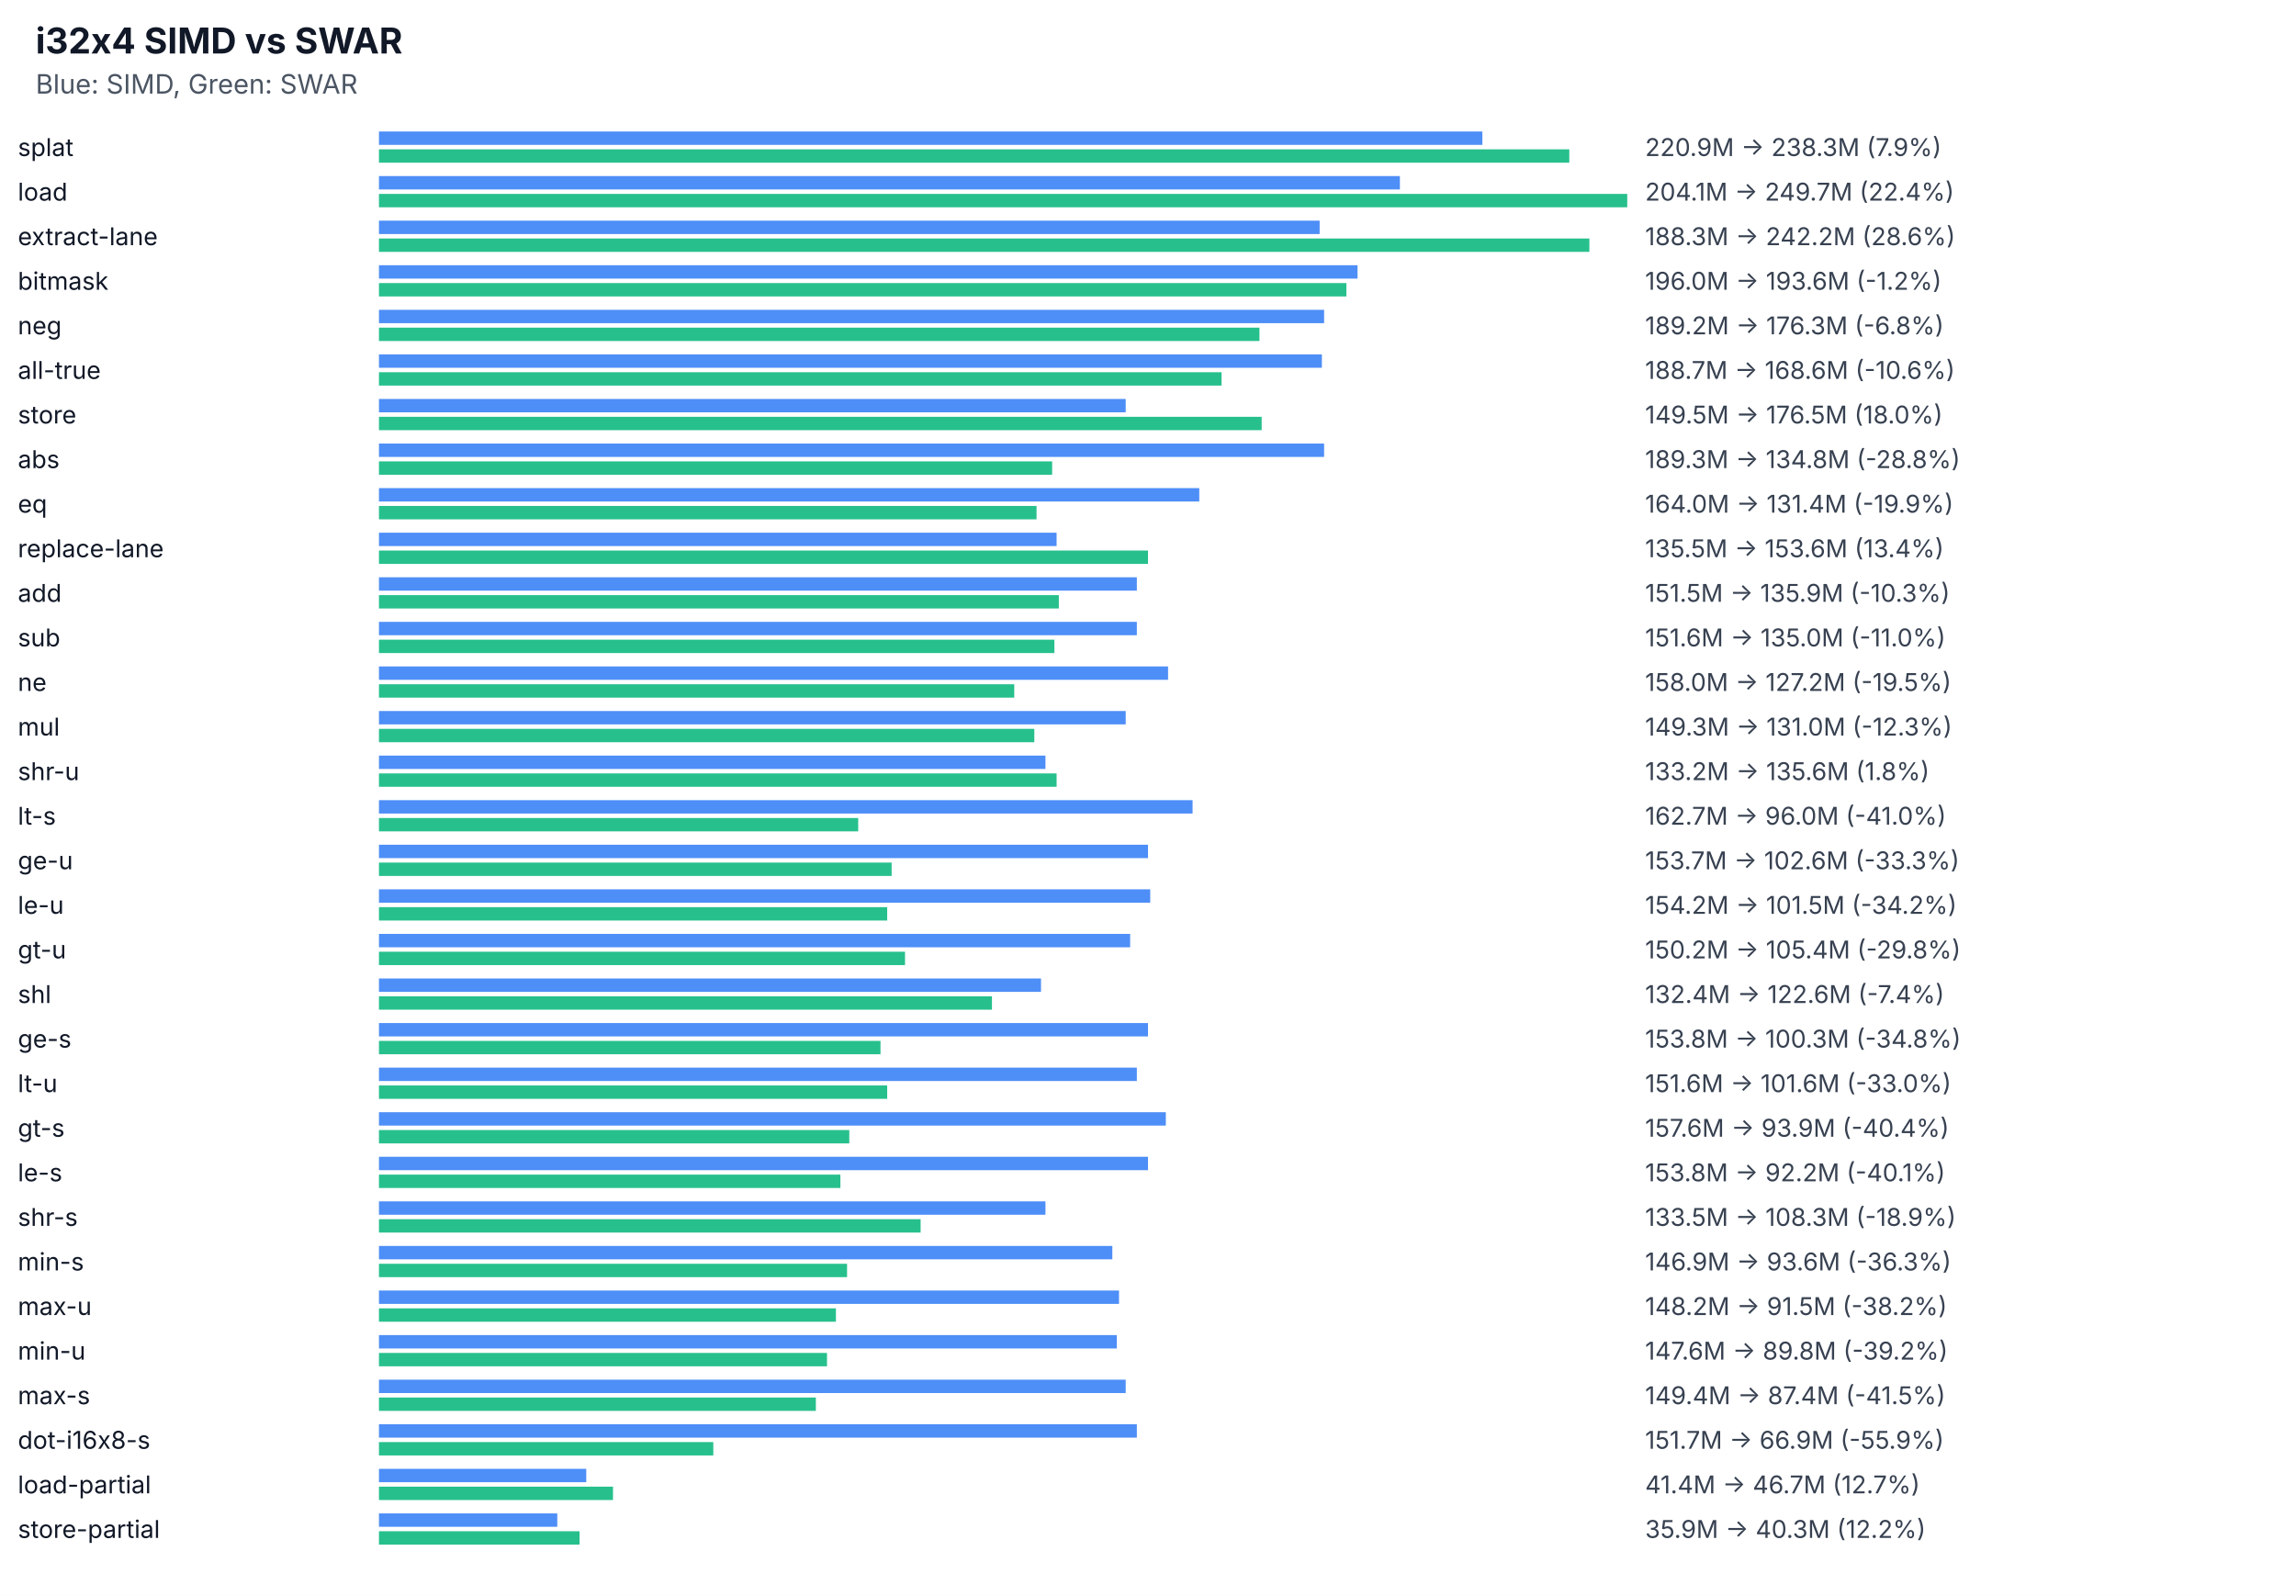
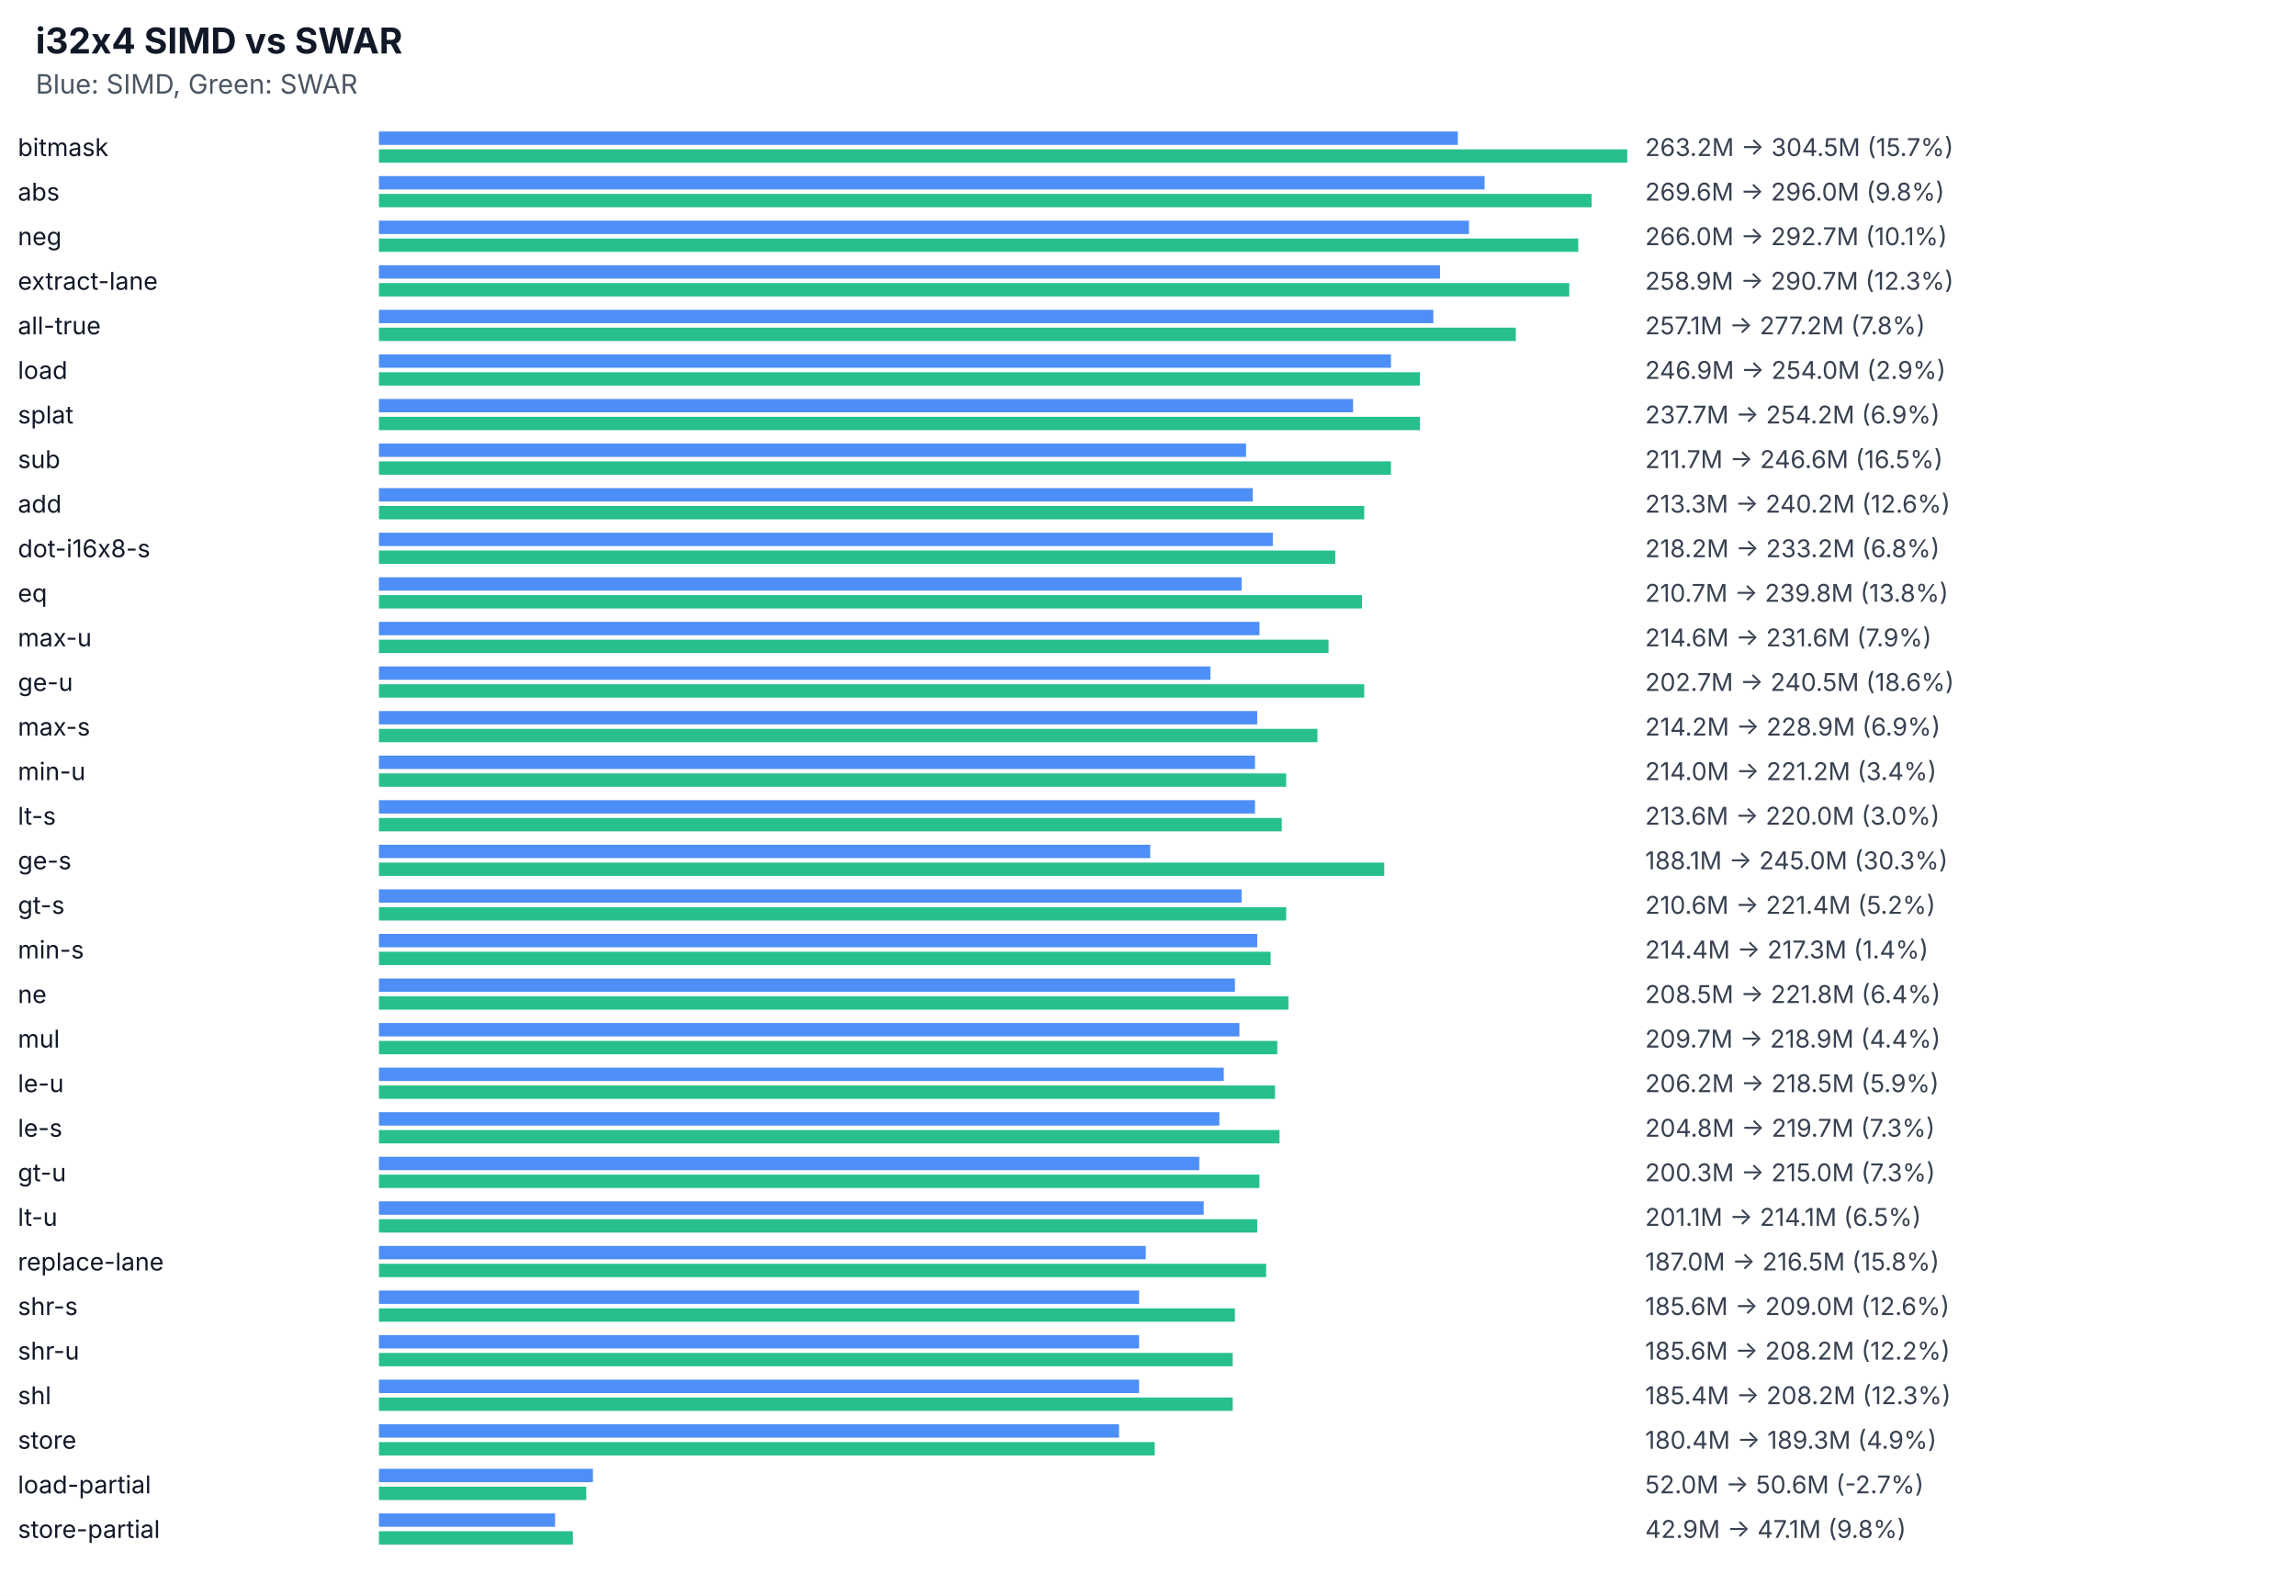
<svg xmlns="http://www.w3.org/2000/svg" width="1030" height="716" viewBox="0 0 1030 716">
  <rect x="0" y="0" width="1030" height="716" fill="#ffffff" />
  <text x="16" y="24" font-family="Inter, Arial, sans-serif" font-size="16" font-weight="700" fill="#111827">i32x4 SIMD vs SWAR</text>
  <text x="16" y="42" font-family="Inter, Arial, sans-serif" font-size="12" fill="#4b5563">Blue: SIMD, Green: SWAR</text>
-   <text x="8" y="70" font-family="Inter, Arial, sans-serif" font-size="11" fill="#111827">splat</text>
-   <rect x="170" y="59" width="495" height="6" fill="#3b82f6" opacity="0.9" />
-   <rect x="170" y="67" width="534" height="6" fill="#10b981" opacity="0.9" />
-   <text x="738" y="70" font-family="Inter, Arial, sans-serif" font-size="11" fill="#374151">220.9M -&gt; 238.3M (7.9%)</text>
-   <text x="8" y="90" font-family="Inter, Arial, sans-serif" font-size="11" fill="#111827">load</text>
-   <rect x="170" y="79" width="458" height="6" fill="#3b82f6" opacity="0.9" />
-   <rect x="170" y="87" width="560" height="6" fill="#10b981" opacity="0.9" />
-   <text x="738" y="90" font-family="Inter, Arial, sans-serif" font-size="11" fill="#374151">204.1M -&gt; 249.7M (22.4%)</text>
-   <text x="8" y="110" font-family="Inter, Arial, sans-serif" font-size="11" fill="#111827">extract-lane</text>
-   <rect x="170" y="99" width="422" height="6" fill="#3b82f6" opacity="0.9" />
-   <rect x="170" y="107" width="543" height="6" fill="#10b981" opacity="0.9" />
-   <text x="738" y="110" font-family="Inter, Arial, sans-serif" font-size="11" fill="#374151">188.3M -&gt; 242.2M (28.6%)</text>
-   <text x="8" y="130" font-family="Inter, Arial, sans-serif" font-size="11" fill="#111827">bitmask</text>
-   <rect x="170" y="119" width="439" height="6" fill="#3b82f6" opacity="0.9" />
-   <rect x="170" y="127" width="434" height="6" fill="#10b981" opacity="0.9" />
-   <text x="738" y="130" font-family="Inter, Arial, sans-serif" font-size="11" fill="#374151">196.0M -&gt; 193.6M (-1.2%)</text>
-   <text x="8" y="150" font-family="Inter, Arial, sans-serif" font-size="11" fill="#111827">neg</text>
-   <rect x="170" y="139" width="424" height="6" fill="#3b82f6" opacity="0.9" />
-   <rect x="170" y="147" width="395" height="6" fill="#10b981" opacity="0.9" />
-   <text x="738" y="150" font-family="Inter, Arial, sans-serif" font-size="11" fill="#374151">189.2M -&gt; 176.3M (-6.8%)</text>
-   <text x="8" y="170" font-family="Inter, Arial, sans-serif" font-size="11" fill="#111827">all-true</text>
-   <rect x="170" y="159" width="423" height="6" fill="#3b82f6" opacity="0.9" />
-   <rect x="170" y="167" width="378" height="6" fill="#10b981" opacity="0.9" />
-   <text x="738" y="170" font-family="Inter, Arial, sans-serif" font-size="11" fill="#374151">188.7M -&gt; 168.6M (-10.6%)</text>
-   <text x="8" y="190" font-family="Inter, Arial, sans-serif" font-size="11" fill="#111827">store</text>
-   <rect x="170" y="179" width="335" height="6" fill="#3b82f6" opacity="0.9" />
-   <rect x="170" y="187" width="396" height="6" fill="#10b981" opacity="0.9" />
-   <text x="738" y="190" font-family="Inter, Arial, sans-serif" font-size="11" fill="#374151">149.5M -&gt; 176.5M (18.0%)</text>
-   <text x="8" y="210" font-family="Inter, Arial, sans-serif" font-size="11" fill="#111827">abs</text>
-   <rect x="170" y="199" width="424" height="6" fill="#3b82f6" opacity="0.9" />
-   <rect x="170" y="207" width="302" height="6" fill="#10b981" opacity="0.9" />
-   <text x="738" y="210" font-family="Inter, Arial, sans-serif" font-size="11" fill="#374151">189.3M -&gt; 134.8M (-28.8%)</text>
-   <text x="8" y="230" font-family="Inter, Arial, sans-serif" font-size="11" fill="#111827">eq</text>
-   <rect x="170" y="219" width="368" height="6" fill="#3b82f6" opacity="0.9" />
-   <rect x="170" y="227" width="295" height="6" fill="#10b981" opacity="0.9" />
-   <text x="738" y="230" font-family="Inter, Arial, sans-serif" font-size="11" fill="#374151">164.0M -&gt; 131.4M (-19.9%)</text>
-   <text x="8" y="250" font-family="Inter, Arial, sans-serif" font-size="11" fill="#111827">replace-lane</text>
-   <rect x="170" y="239" width="304" height="6" fill="#3b82f6" opacity="0.9" />
-   <rect x="170" y="247" width="345" height="6" fill="#10b981" opacity="0.9" />
-   <text x="738" y="250" font-family="Inter, Arial, sans-serif" font-size="11" fill="#374151">135.5M -&gt; 153.6M (13.4%)</text>
-   <text x="8" y="270" font-family="Inter, Arial, sans-serif" font-size="11" fill="#111827">add</text>
-   <rect x="170" y="259" width="340" height="6" fill="#3b82f6" opacity="0.9" />
-   <rect x="170" y="267" width="305" height="6" fill="#10b981" opacity="0.9" />
-   <text x="738" y="270" font-family="Inter, Arial, sans-serif" font-size="11" fill="#374151">151.5M -&gt; 135.9M (-10.3%)</text>
-   <text x="8" y="290" font-family="Inter, Arial, sans-serif" font-size="11" fill="#111827">sub</text>
-   <rect x="170" y="279" width="340" height="6" fill="#3b82f6" opacity="0.9" />
-   <rect x="170" y="287" width="303" height="6" fill="#10b981" opacity="0.9" />
-   <text x="738" y="290" font-family="Inter, Arial, sans-serif" font-size="11" fill="#374151">151.6M -&gt; 135.0M (-11.0%)</text>
-   <text x="8" y="310" font-family="Inter, Arial, sans-serif" font-size="11" fill="#111827">ne</text>
-   <rect x="170" y="299" width="354" height="6" fill="#3b82f6" opacity="0.9" />
-   <rect x="170" y="307" width="285" height="6" fill="#10b981" opacity="0.9" />
-   <text x="738" y="310" font-family="Inter, Arial, sans-serif" font-size="11" fill="#374151">158.0M -&gt; 127.2M (-19.5%)</text>
-   <text x="8" y="330" font-family="Inter, Arial, sans-serif" font-size="11" fill="#111827">mul</text>
-   <rect x="170" y="319" width="335" height="6" fill="#3b82f6" opacity="0.9" />
-   <rect x="170" y="327" width="294" height="6" fill="#10b981" opacity="0.9" />
-   <text x="738" y="330" font-family="Inter, Arial, sans-serif" font-size="11" fill="#374151">149.3M -&gt; 131.0M (-12.3%)</text>
-   <text x="8" y="350" font-family="Inter, Arial, sans-serif" font-size="11" fill="#111827">shr-u</text>
-   <rect x="170" y="339" width="299" height="6" fill="#3b82f6" opacity="0.9" />
-   <rect x="170" y="347" width="304" height="6" fill="#10b981" opacity="0.9" />
-   <text x="738" y="350" font-family="Inter, Arial, sans-serif" font-size="11" fill="#374151">133.2M -&gt; 135.6M (1.8%)</text>
+   <text x="8" y="70" font-family="Inter, Arial, sans-serif" font-size="11" fill="#111827">bitmask</text>
+   <rect x="170" y="59" width="484" height="6" fill="#3b82f6" opacity="0.9" />
+   <rect x="170" y="67" width="560" height="6" fill="#10b981" opacity="0.9" />
+   <text x="738" y="70" font-family="Inter, Arial, sans-serif" font-size="11" fill="#374151">263.2M -&gt; 304.5M (15.7%)</text>
+   <text x="8" y="90" font-family="Inter, Arial, sans-serif" font-size="11" fill="#111827">abs</text>
+   <rect x="170" y="79" width="496" height="6" fill="#3b82f6" opacity="0.9" />
+   <rect x="170" y="87" width="544" height="6" fill="#10b981" opacity="0.9" />
+   <text x="738" y="90" font-family="Inter, Arial, sans-serif" font-size="11" fill="#374151">269.6M -&gt; 296.0M (9.8%)</text>
+   <text x="8" y="110" font-family="Inter, Arial, sans-serif" font-size="11" fill="#111827">neg</text>
+   <rect x="170" y="99" width="489" height="6" fill="#3b82f6" opacity="0.9" />
+   <rect x="170" y="107" width="538" height="6" fill="#10b981" opacity="0.9" />
+   <text x="738" y="110" font-family="Inter, Arial, sans-serif" font-size="11" fill="#374151">266.0M -&gt; 292.7M (10.1%)</text>
+   <text x="8" y="130" font-family="Inter, Arial, sans-serif" font-size="11" fill="#111827">extract-lane</text>
+   <rect x="170" y="119" width="476" height="6" fill="#3b82f6" opacity="0.9" />
+   <rect x="170" y="127" width="534" height="6" fill="#10b981" opacity="0.9" />
+   <text x="738" y="130" font-family="Inter, Arial, sans-serif" font-size="11" fill="#374151">258.9M -&gt; 290.7M (12.3%)</text>
+   <text x="8" y="150" font-family="Inter, Arial, sans-serif" font-size="11" fill="#111827">all-true</text>
+   <rect x="170" y="139" width="473" height="6" fill="#3b82f6" opacity="0.9" />
+   <rect x="170" y="147" width="510" height="6" fill="#10b981" opacity="0.9" />
+   <text x="738" y="150" font-family="Inter, Arial, sans-serif" font-size="11" fill="#374151">257.1M -&gt; 277.2M (7.8%)</text>
+   <text x="8" y="170" font-family="Inter, Arial, sans-serif" font-size="11" fill="#111827">load</text>
+   <rect x="170" y="159" width="454" height="6" fill="#3b82f6" opacity="0.9" />
+   <rect x="170" y="167" width="467" height="6" fill="#10b981" opacity="0.9" />
+   <text x="738" y="170" font-family="Inter, Arial, sans-serif" font-size="11" fill="#374151">246.9M -&gt; 254.0M (2.9%)</text>
+   <text x="8" y="190" font-family="Inter, Arial, sans-serif" font-size="11" fill="#111827">splat</text>
+   <rect x="170" y="179" width="437" height="6" fill="#3b82f6" opacity="0.9" />
+   <rect x="170" y="187" width="467" height="6" fill="#10b981" opacity="0.9" />
+   <text x="738" y="190" font-family="Inter, Arial, sans-serif" font-size="11" fill="#374151">237.7M -&gt; 254.2M (6.9%)</text>
+   <text x="8" y="210" font-family="Inter, Arial, sans-serif" font-size="11" fill="#111827">sub</text>
+   <rect x="170" y="199" width="389" height="6" fill="#3b82f6" opacity="0.9" />
+   <rect x="170" y="207" width="454" height="6" fill="#10b981" opacity="0.9" />
+   <text x="738" y="210" font-family="Inter, Arial, sans-serif" font-size="11" fill="#374151">211.7M -&gt; 246.6M (16.5%)</text>
+   <text x="8" y="230" font-family="Inter, Arial, sans-serif" font-size="11" fill="#111827">add</text>
+   <rect x="170" y="219" width="392" height="6" fill="#3b82f6" opacity="0.9" />
+   <rect x="170" y="227" width="442" height="6" fill="#10b981" opacity="0.9" />
+   <text x="738" y="230" font-family="Inter, Arial, sans-serif" font-size="11" fill="#374151">213.3M -&gt; 240.2M (12.6%)</text>
+   <text x="8" y="250" font-family="Inter, Arial, sans-serif" font-size="11" fill="#111827">dot-i16x8-s</text>
+   <rect x="170" y="239" width="401" height="6" fill="#3b82f6" opacity="0.9" />
+   <rect x="170" y="247" width="429" height="6" fill="#10b981" opacity="0.9" />
+   <text x="738" y="250" font-family="Inter, Arial, sans-serif" font-size="11" fill="#374151">218.2M -&gt; 233.2M (6.8%)</text>
+   <text x="8" y="270" font-family="Inter, Arial, sans-serif" font-size="11" fill="#111827">eq</text>
+   <rect x="170" y="259" width="387" height="6" fill="#3b82f6" opacity="0.9" />
+   <rect x="170" y="267" width="441" height="6" fill="#10b981" opacity="0.9" />
+   <text x="738" y="270" font-family="Inter, Arial, sans-serif" font-size="11" fill="#374151">210.7M -&gt; 239.8M (13.8%)</text>
+   <text x="8" y="290" font-family="Inter, Arial, sans-serif" font-size="11" fill="#111827">max-u</text>
+   <rect x="170" y="279" width="395" height="6" fill="#3b82f6" opacity="0.9" />
+   <rect x="170" y="287" width="426" height="6" fill="#10b981" opacity="0.9" />
+   <text x="738" y="290" font-family="Inter, Arial, sans-serif" font-size="11" fill="#374151">214.6M -&gt; 231.6M (7.9%)</text>
+   <text x="8" y="310" font-family="Inter, Arial, sans-serif" font-size="11" fill="#111827">ge-u</text>
+   <rect x="170" y="299" width="373" height="6" fill="#3b82f6" opacity="0.9" />
+   <rect x="170" y="307" width="442" height="6" fill="#10b981" opacity="0.9" />
+   <text x="738" y="310" font-family="Inter, Arial, sans-serif" font-size="11" fill="#374151">202.7M -&gt; 240.5M (18.6%)</text>
+   <text x="8" y="330" font-family="Inter, Arial, sans-serif" font-size="11" fill="#111827">max-s</text>
+   <rect x="170" y="319" width="394" height="6" fill="#3b82f6" opacity="0.9" />
+   <rect x="170" y="327" width="421" height="6" fill="#10b981" opacity="0.9" />
+   <text x="738" y="330" font-family="Inter, Arial, sans-serif" font-size="11" fill="#374151">214.2M -&gt; 228.9M (6.9%)</text>
+   <text x="8" y="350" font-family="Inter, Arial, sans-serif" font-size="11" fill="#111827">min-u</text>
+   <rect x="170" y="339" width="393" height="6" fill="#3b82f6" opacity="0.9" />
+   <rect x="170" y="347" width="407" height="6" fill="#10b981" opacity="0.9" />
+   <text x="738" y="350" font-family="Inter, Arial, sans-serif" font-size="11" fill="#374151">214.0M -&gt; 221.2M (3.4%)</text>
  <text x="8" y="370" font-family="Inter, Arial, sans-serif" font-size="11" fill="#111827">lt-s</text>
-   <rect x="170" y="359" width="365" height="6" fill="#3b82f6" opacity="0.9" />
-   <rect x="170" y="367" width="215" height="6" fill="#10b981" opacity="0.9" />
-   <text x="738" y="370" font-family="Inter, Arial, sans-serif" font-size="11" fill="#374151">162.7M -&gt; 96.0M (-41.0%)</text>
-   <text x="8" y="390" font-family="Inter, Arial, sans-serif" font-size="11" fill="#111827">ge-u</text>
-   <rect x="170" y="379" width="345" height="6" fill="#3b82f6" opacity="0.9" />
-   <rect x="170" y="387" width="230" height="6" fill="#10b981" opacity="0.9" />
-   <text x="738" y="390" font-family="Inter, Arial, sans-serif" font-size="11" fill="#374151">153.7M -&gt; 102.6M (-33.3%)</text>
-   <text x="8" y="410" font-family="Inter, Arial, sans-serif" font-size="11" fill="#111827">le-u</text>
-   <rect x="170" y="399" width="346" height="6" fill="#3b82f6" opacity="0.9" />
-   <rect x="170" y="407" width="228" height="6" fill="#10b981" opacity="0.9" />
-   <text x="738" y="410" font-family="Inter, Arial, sans-serif" font-size="11" fill="#374151">154.2M -&gt; 101.5M (-34.2%)</text>
-   <text x="8" y="430" font-family="Inter, Arial, sans-serif" font-size="11" fill="#111827">gt-u</text>
-   <rect x="170" y="419" width="337" height="6" fill="#3b82f6" opacity="0.9" />
-   <rect x="170" y="427" width="236" height="6" fill="#10b981" opacity="0.9" />
-   <text x="738" y="430" font-family="Inter, Arial, sans-serif" font-size="11" fill="#374151">150.2M -&gt; 105.4M (-29.8%)</text>
-   <text x="8" y="450" font-family="Inter, Arial, sans-serif" font-size="11" fill="#111827">shl</text>
-   <rect x="170" y="439" width="297" height="6" fill="#3b82f6" opacity="0.9" />
-   <rect x="170" y="447" width="275" height="6" fill="#10b981" opacity="0.9" />
-   <text x="738" y="450" font-family="Inter, Arial, sans-serif" font-size="11" fill="#374151">132.4M -&gt; 122.6M (-7.4%)</text>
-   <text x="8" y="470" font-family="Inter, Arial, sans-serif" font-size="11" fill="#111827">ge-s</text>
-   <rect x="170" y="459" width="345" height="6" fill="#3b82f6" opacity="0.9" />
-   <rect x="170" y="467" width="225" height="6" fill="#10b981" opacity="0.9" />
-   <text x="738" y="470" font-family="Inter, Arial, sans-serif" font-size="11" fill="#374151">153.8M -&gt; 100.3M (-34.8%)</text>
-   <text x="8" y="490" font-family="Inter, Arial, sans-serif" font-size="11" fill="#111827">lt-u</text>
-   <rect x="170" y="479" width="340" height="6" fill="#3b82f6" opacity="0.9" />
-   <rect x="170" y="487" width="228" height="6" fill="#10b981" opacity="0.9" />
-   <text x="738" y="490" font-family="Inter, Arial, sans-serif" font-size="11" fill="#374151">151.6M -&gt; 101.6M (-33.0%)</text>
-   <text x="8" y="510" font-family="Inter, Arial, sans-serif" font-size="11" fill="#111827">gt-s</text>
-   <rect x="170" y="499" width="353" height="6" fill="#3b82f6" opacity="0.9" />
-   <rect x="170" y="507" width="211" height="6" fill="#10b981" opacity="0.9" />
-   <text x="738" y="510" font-family="Inter, Arial, sans-serif" font-size="11" fill="#374151">157.6M -&gt; 93.9M (-40.4%)</text>
-   <text x="8" y="530" font-family="Inter, Arial, sans-serif" font-size="11" fill="#111827">le-s</text>
-   <rect x="170" y="519" width="345" height="6" fill="#3b82f6" opacity="0.9" />
-   <rect x="170" y="527" width="207" height="6" fill="#10b981" opacity="0.9" />
-   <text x="738" y="530" font-family="Inter, Arial, sans-serif" font-size="11" fill="#374151">153.8M -&gt; 92.2M (-40.1%)</text>
-   <text x="8" y="550" font-family="Inter, Arial, sans-serif" font-size="11" fill="#111827">shr-s</text>
-   <rect x="170" y="539" width="299" height="6" fill="#3b82f6" opacity="0.9" />
-   <rect x="170" y="547" width="243" height="6" fill="#10b981" opacity="0.9" />
-   <text x="738" y="550" font-family="Inter, Arial, sans-serif" font-size="11" fill="#374151">133.5M -&gt; 108.3M (-18.9%)</text>
-   <text x="8" y="570" font-family="Inter, Arial, sans-serif" font-size="11" fill="#111827">min-s</text>
-   <rect x="170" y="559" width="329" height="6" fill="#3b82f6" opacity="0.9" />
-   <rect x="170" y="567" width="210" height="6" fill="#10b981" opacity="0.9" />
-   <text x="738" y="570" font-family="Inter, Arial, sans-serif" font-size="11" fill="#374151">146.9M -&gt; 93.6M (-36.3%)</text>
-   <text x="8" y="590" font-family="Inter, Arial, sans-serif" font-size="11" fill="#111827">max-u</text>
-   <rect x="170" y="579" width="332" height="6" fill="#3b82f6" opacity="0.9" />
-   <rect x="170" y="587" width="205" height="6" fill="#10b981" opacity="0.9" />
-   <text x="738" y="590" font-family="Inter, Arial, sans-serif" font-size="11" fill="#374151">148.2M -&gt; 91.5M (-38.2%)</text>
-   <text x="8" y="610" font-family="Inter, Arial, sans-serif" font-size="11" fill="#111827">min-u</text>
-   <rect x="170" y="599" width="331" height="6" fill="#3b82f6" opacity="0.9" />
-   <rect x="170" y="607" width="201" height="6" fill="#10b981" opacity="0.9" />
-   <text x="738" y="610" font-family="Inter, Arial, sans-serif" font-size="11" fill="#374151">147.6M -&gt; 89.8M (-39.2%)</text>
-   <text x="8" y="630" font-family="Inter, Arial, sans-serif" font-size="11" fill="#111827">max-s</text>
-   <rect x="170" y="619" width="335" height="6" fill="#3b82f6" opacity="0.9" />
-   <rect x="170" y="627" width="196" height="6" fill="#10b981" opacity="0.9" />
-   <text x="738" y="630" font-family="Inter, Arial, sans-serif" font-size="11" fill="#374151">149.4M -&gt; 87.4M (-41.5%)</text>
-   <text x="8" y="650" font-family="Inter, Arial, sans-serif" font-size="11" fill="#111827">dot-i16x8-s</text>
-   <rect x="170" y="639" width="340" height="6" fill="#3b82f6" opacity="0.9" />
-   <rect x="170" y="647" width="150" height="6" fill="#10b981" opacity="0.9" />
-   <text x="738" y="650" font-family="Inter, Arial, sans-serif" font-size="11" fill="#374151">151.7M -&gt; 66.9M (-55.9%)</text>
+   <rect x="170" y="359" width="393" height="6" fill="#3b82f6" opacity="0.9" />
+   <rect x="170" y="367" width="405" height="6" fill="#10b981" opacity="0.9" />
+   <text x="738" y="370" font-family="Inter, Arial, sans-serif" font-size="11" fill="#374151">213.6M -&gt; 220.0M (3.0%)</text>
+   <text x="8" y="390" font-family="Inter, Arial, sans-serif" font-size="11" fill="#111827">ge-s</text>
+   <rect x="170" y="379" width="346" height="6" fill="#3b82f6" opacity="0.9" />
+   <rect x="170" y="387" width="451" height="6" fill="#10b981" opacity="0.9" />
+   <text x="738" y="390" font-family="Inter, Arial, sans-serif" font-size="11" fill="#374151">188.1M -&gt; 245.0M (30.3%)</text>
+   <text x="8" y="410" font-family="Inter, Arial, sans-serif" font-size="11" fill="#111827">gt-s</text>
+   <rect x="170" y="399" width="387" height="6" fill="#3b82f6" opacity="0.9" />
+   <rect x="170" y="407" width="407" height="6" fill="#10b981" opacity="0.9" />
+   <text x="738" y="410" font-family="Inter, Arial, sans-serif" font-size="11" fill="#374151">210.6M -&gt; 221.4M (5.2%)</text>
+   <text x="8" y="430" font-family="Inter, Arial, sans-serif" font-size="11" fill="#111827">min-s</text>
+   <rect x="170" y="419" width="394" height="6" fill="#3b82f6" opacity="0.9" />
+   <rect x="170" y="427" width="400" height="6" fill="#10b981" opacity="0.9" />
+   <text x="738" y="430" font-family="Inter, Arial, sans-serif" font-size="11" fill="#374151">214.4M -&gt; 217.3M (1.4%)</text>
+   <text x="8" y="450" font-family="Inter, Arial, sans-serif" font-size="11" fill="#111827">ne</text>
+   <rect x="170" y="439" width="384" height="6" fill="#3b82f6" opacity="0.9" />
+   <rect x="170" y="447" width="408" height="6" fill="#10b981" opacity="0.9" />
+   <text x="738" y="450" font-family="Inter, Arial, sans-serif" font-size="11" fill="#374151">208.5M -&gt; 221.8M (6.4%)</text>
+   <text x="8" y="470" font-family="Inter, Arial, sans-serif" font-size="11" fill="#111827">mul</text>
+   <rect x="170" y="459" width="386" height="6" fill="#3b82f6" opacity="0.9" />
+   <rect x="170" y="467" width="403" height="6" fill="#10b981" opacity="0.9" />
+   <text x="738" y="470" font-family="Inter, Arial, sans-serif" font-size="11" fill="#374151">209.7M -&gt; 218.9M (4.4%)</text>
+   <text x="8" y="490" font-family="Inter, Arial, sans-serif" font-size="11" fill="#111827">le-u</text>
+   <rect x="170" y="479" width="379" height="6" fill="#3b82f6" opacity="0.9" />
+   <rect x="170" y="487" width="402" height="6" fill="#10b981" opacity="0.9" />
+   <text x="738" y="490" font-family="Inter, Arial, sans-serif" font-size="11" fill="#374151">206.2M -&gt; 218.5M (5.9%)</text>
+   <text x="8" y="510" font-family="Inter, Arial, sans-serif" font-size="11" fill="#111827">le-s</text>
+   <rect x="170" y="499" width="377" height="6" fill="#3b82f6" opacity="0.9" />
+   <rect x="170" y="507" width="404" height="6" fill="#10b981" opacity="0.9" />
+   <text x="738" y="510" font-family="Inter, Arial, sans-serif" font-size="11" fill="#374151">204.8M -&gt; 219.7M (7.3%)</text>
+   <text x="8" y="530" font-family="Inter, Arial, sans-serif" font-size="11" fill="#111827">gt-u</text>
+   <rect x="170" y="519" width="368" height="6" fill="#3b82f6" opacity="0.9" />
+   <rect x="170" y="527" width="395" height="6" fill="#10b981" opacity="0.9" />
+   <text x="738" y="530" font-family="Inter, Arial, sans-serif" font-size="11" fill="#374151">200.3M -&gt; 215.0M (7.3%)</text>
+   <text x="8" y="550" font-family="Inter, Arial, sans-serif" font-size="11" fill="#111827">lt-u</text>
+   <rect x="170" y="539" width="370" height="6" fill="#3b82f6" opacity="0.9" />
+   <rect x="170" y="547" width="394" height="6" fill="#10b981" opacity="0.9" />
+   <text x="738" y="550" font-family="Inter, Arial, sans-serif" font-size="11" fill="#374151">201.1M -&gt; 214.1M (6.5%)</text>
+   <text x="8" y="570" font-family="Inter, Arial, sans-serif" font-size="11" fill="#111827">replace-lane</text>
+   <rect x="170" y="559" width="344" height="6" fill="#3b82f6" opacity="0.9" />
+   <rect x="170" y="567" width="398" height="6" fill="#10b981" opacity="0.9" />
+   <text x="738" y="570" font-family="Inter, Arial, sans-serif" font-size="11" fill="#374151">187.0M -&gt; 216.5M (15.8%)</text>
+   <text x="8" y="590" font-family="Inter, Arial, sans-serif" font-size="11" fill="#111827">shr-s</text>
+   <rect x="170" y="579" width="341" height="6" fill="#3b82f6" opacity="0.9" />
+   <rect x="170" y="587" width="384" height="6" fill="#10b981" opacity="0.9" />
+   <text x="738" y="590" font-family="Inter, Arial, sans-serif" font-size="11" fill="#374151">185.6M -&gt; 209.0M (12.6%)</text>
+   <text x="8" y="610" font-family="Inter, Arial, sans-serif" font-size="11" fill="#111827">shr-u</text>
+   <rect x="170" y="599" width="341" height="6" fill="#3b82f6" opacity="0.9" />
+   <rect x="170" y="607" width="383" height="6" fill="#10b981" opacity="0.9" />
+   <text x="738" y="610" font-family="Inter, Arial, sans-serif" font-size="11" fill="#374151">185.6M -&gt; 208.2M (12.2%)</text>
+   <text x="8" y="630" font-family="Inter, Arial, sans-serif" font-size="11" fill="#111827">shl</text>
+   <rect x="170" y="619" width="341" height="6" fill="#3b82f6" opacity="0.9" />
+   <rect x="170" y="627" width="383" height="6" fill="#10b981" opacity="0.9" />
+   <text x="738" y="630" font-family="Inter, Arial, sans-serif" font-size="11" fill="#374151">185.4M -&gt; 208.2M (12.3%)</text>
+   <text x="8" y="650" font-family="Inter, Arial, sans-serif" font-size="11" fill="#111827">store</text>
+   <rect x="170" y="639" width="332" height="6" fill="#3b82f6" opacity="0.9" />
+   <rect x="170" y="647" width="348" height="6" fill="#10b981" opacity="0.9" />
+   <text x="738" y="650" font-family="Inter, Arial, sans-serif" font-size="11" fill="#374151">180.4M -&gt; 189.3M (4.9%)</text>
  <text x="8" y="670" font-family="Inter, Arial, sans-serif" font-size="11" fill="#111827">load-partial</text>
-   <rect x="170" y="659" width="93" height="6" fill="#3b82f6" opacity="0.9" />
-   <rect x="170" y="667" width="105" height="6" fill="#10b981" opacity="0.9" />
-   <text x="738" y="670" font-family="Inter, Arial, sans-serif" font-size="11" fill="#374151">41.4M -&gt; 46.7M (12.7%)</text>
+   <rect x="170" y="659" width="96" height="6" fill="#3b82f6" opacity="0.9" />
+   <rect x="170" y="667" width="93" height="6" fill="#10b981" opacity="0.9" />
+   <text x="738" y="670" font-family="Inter, Arial, sans-serif" font-size="11" fill="#374151">52.0M -&gt; 50.6M (-2.7%)</text>
  <text x="8" y="690" font-family="Inter, Arial, sans-serif" font-size="11" fill="#111827">store-partial</text>
-   <rect x="170" y="679" width="80" height="6" fill="#3b82f6" opacity="0.9" />
-   <rect x="170" y="687" width="90" height="6" fill="#10b981" opacity="0.9" />
-   <text x="738" y="690" font-family="Inter, Arial, sans-serif" font-size="11" fill="#374151">35.9M -&gt; 40.3M (12.2%)</text>
+   <rect x="170" y="679" width="79" height="6" fill="#3b82f6" opacity="0.9" />
+   <rect x="170" y="687" width="87" height="6" fill="#10b981" opacity="0.9" />
+   <text x="738" y="690" font-family="Inter, Arial, sans-serif" font-size="11" fill="#374151">42.9M -&gt; 47.1M (9.8%)</text>
</svg>
